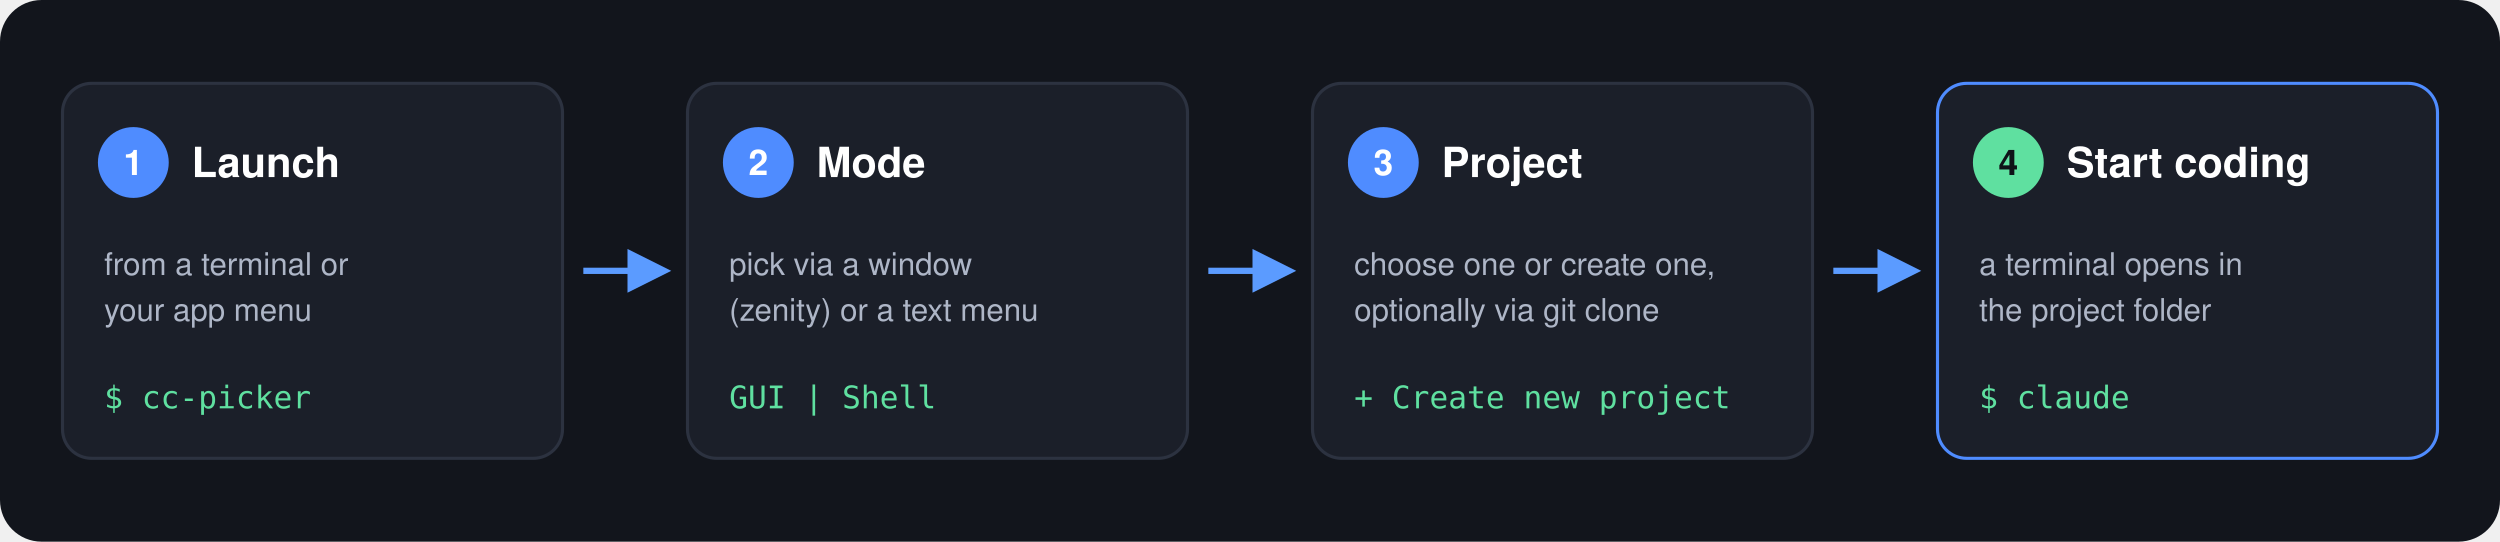
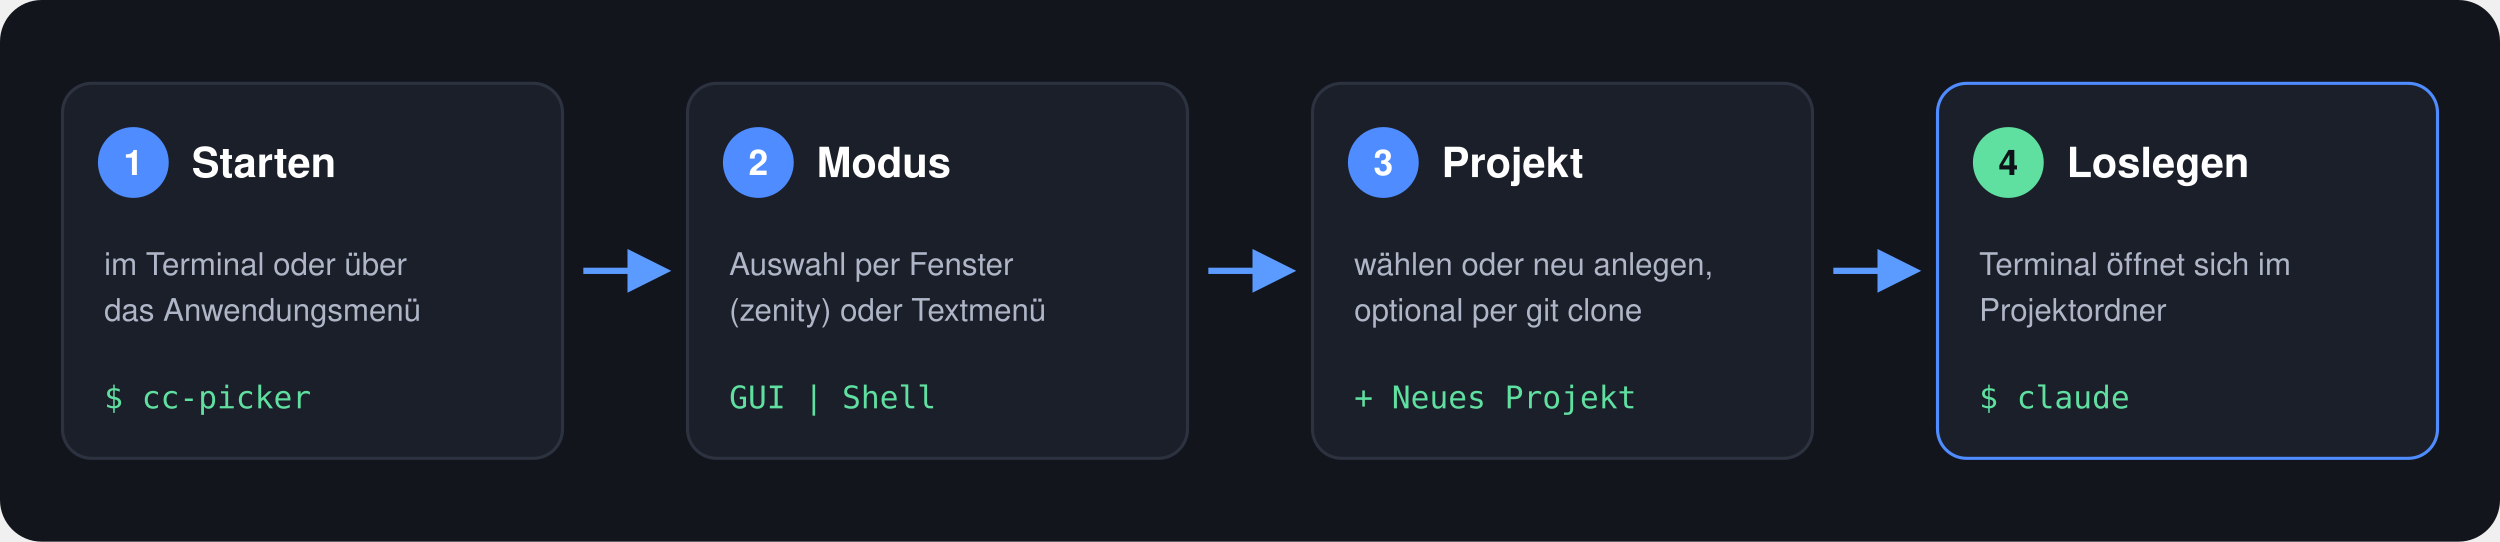
<svg xmlns="http://www.w3.org/2000/svg" viewBox="0 0 1200 260" width="1200" height="260">
  <defs>
    <marker id="arrow" viewBox="0 0 10 10" refX="8" refY="5" markerWidth="7" markerHeight="7" orient="auto">
      <path d="M0 0 L10 5 L0 10 z" fill="#5b9bff" />
    </marker>
  </defs>
  <rect width="1200" height="260" rx="20" fill="#12151c" />
  <g font-family="-apple-system, 'Segoe UI', Helvetica, Arial, sans-serif">
    <g transform="translate(30,40)">
      <rect width="240" height="180" rx="14" fill="#1b1f29" stroke="#2c3240" stroke-width="1.5" />
      <circle cx="34" cy="38" r="17" fill="#4f8cff" />
      <text x="34" y="44" text-anchor="middle" font-size="17" font-weight="700" fill="#fff">1</text>
-       <text x="62" y="45" font-size="20" font-weight="700" fill="#fff">Launch</text>
-       <text x="20" y="92" font-size="15" fill="#aeb6c7">from a terminal or</text>
-       <text x="20" y="114" font-size="15" fill="#aeb6c7">your app menu</text>
+       <text x="62" y="45" font-size="20" font-weight="700" fill="#fff">Starten</text>
+       <text x="20" y="92" font-size="15" fill="#aeb6c7">im Terminal oder über</text>
+       <text x="20" y="114" font-size="15" fill="#aeb6c7">das Anwendungsmenü</text>
      <text x="20" y="156" font-family="ui-monospace, Menlo, Consolas, 'DejaVu Sans Mono', monospace" font-size="15" fill="#5fe0a0">$ cc-picker</text>
    </g>
    <g transform="translate(330,40)">
      <rect width="240" height="180" rx="14" fill="#1b1f29" stroke="#2c3240" stroke-width="1.5" />
      <circle cx="34" cy="38" r="17" fill="#4f8cff" />
      <text x="34" y="44" text-anchor="middle" font-size="17" font-weight="700" fill="#fff">2</text>
-       <text x="62" y="45" font-size="20" font-weight="700" fill="#fff">Mode</text>
-       <text x="20" y="92" font-size="15" fill="#aeb6c7">pick via a window</text>
-       <text x="20" y="114" font-size="15" fill="#aeb6c7">(zenity) or a text menu</text>
+       <text x="62" y="45" font-size="20" font-weight="700" fill="#fff">Modus</text>
+       <text x="20" y="92" font-size="15" fill="#aeb6c7">Auswahl per Fenster</text>
+       <text x="20" y="114" font-size="15" fill="#aeb6c7">(zenity) oder Textmenü</text>
      <text x="20" y="156" font-family="ui-monospace, Menlo, Consolas, 'DejaVu Sans Mono', monospace" font-size="15" fill="#5fe0a0">GUI | Shell</text>
    </g>
    <g transform="translate(630,40)">
      <rect width="240" height="180" rx="14" fill="#1b1f29" stroke="#2c3240" stroke-width="1.5" />
      <circle cx="34" cy="38" r="17" fill="#4f8cff" />
      <text x="34" y="44" text-anchor="middle" font-size="17" font-weight="700" fill="#fff">3</text>
-       <text x="62" y="45" font-size="20" font-weight="700" fill="#fff">Project</text>
-       <text x="20" y="92" font-size="15" fill="#aeb6c7">choose one or create one,</text>
-       <text x="20" y="114" font-size="15" fill="#aeb6c7">optionally via git clone</text>
-       <text x="20" y="156" font-family="ui-monospace, Menlo, Consolas, 'DejaVu Sans Mono', monospace" font-size="15" fill="#5fe0a0">+ Create new project</text>
+       <text x="62" y="45" font-size="20" font-weight="700" fill="#fff">Projekt</text>
+       <text x="20" y="92" font-size="15" fill="#aeb6c7">wählen oder neu anlegen,</text>
+       <text x="20" y="114" font-size="15" fill="#aeb6c7">optional per git clone</text>
+       <text x="20" y="156" font-family="ui-monospace, Menlo, Consolas, 'DejaVu Sans Mono', monospace" font-size="15" fill="#5fe0a0">+ Neues Projekt</text>
    </g>
    <g transform="translate(930,40)">
      <rect width="240" height="180" rx="14" fill="#1b1f29" stroke="#4f8cff" stroke-width="1.5" />
      <circle cx="34" cy="38" r="17" fill="#5fe0a0" />
      <text x="34" y="44" text-anchor="middle" font-size="17" font-weight="700" fill="#0f1218">4</text>
-       <text x="62" y="45" font-size="20" font-weight="700" fill="#fff">Start coding</text>
-       <text x="20" y="92" font-size="15" fill="#aeb6c7">a terminal opens in</text>
-       <text x="20" y="114" font-size="15" fill="#aeb6c7">the project folder</text>
+       <text x="62" y="45" font-size="20" font-weight="700" fill="#fff">Loslegen</text>
+       <text x="20" y="92" font-size="15" fill="#aeb6c7">Terminal öffnet sich im</text>
+       <text x="20" y="114" font-size="15" fill="#aeb6c7">Projektordner</text>
      <text x="20" y="156" font-family="ui-monospace, Menlo, Consolas, 'DejaVu Sans Mono', monospace" font-size="15" fill="#5fe0a0">$ claude</text>
    </g>
  </g>
  <g stroke="#5b9bff" stroke-width="3" marker-end="url(#arrow)">
    <line x1="280" y1="130" x2="318" y2="130" />
    <line x1="580" y1="130" x2="618" y2="130" />
    <line x1="880" y1="130" x2="918" y2="130" />
  </g>
</svg>
